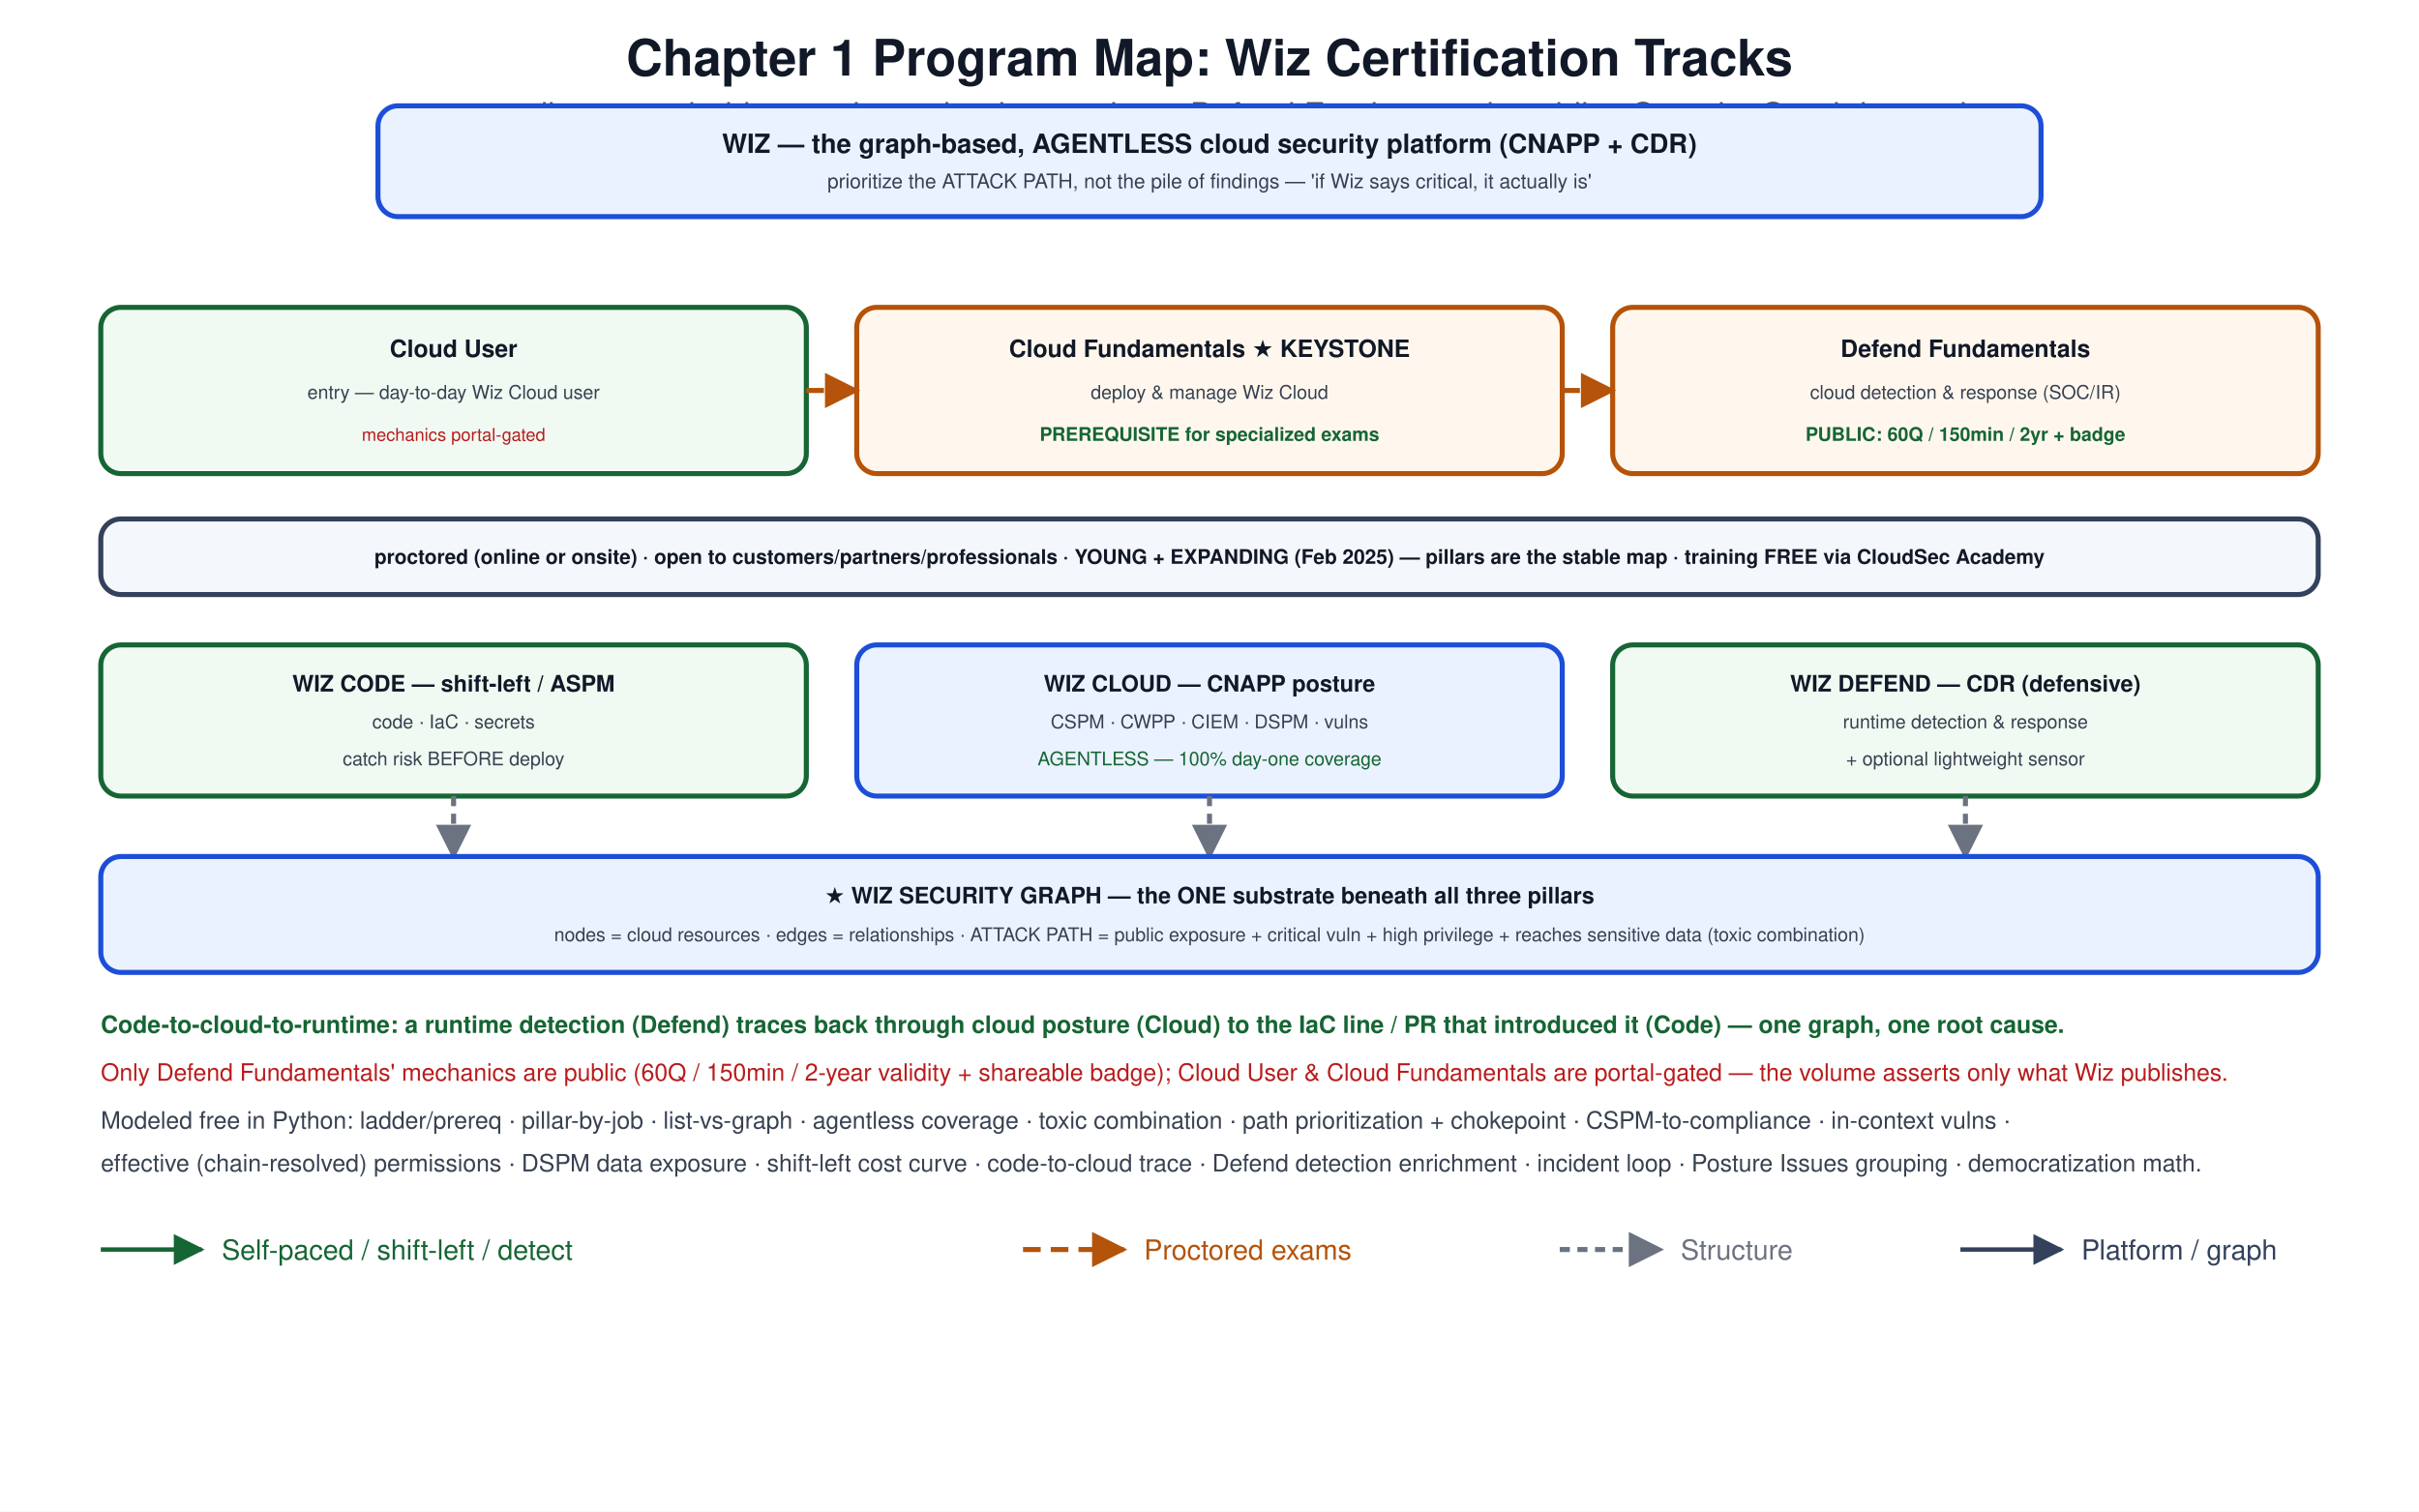
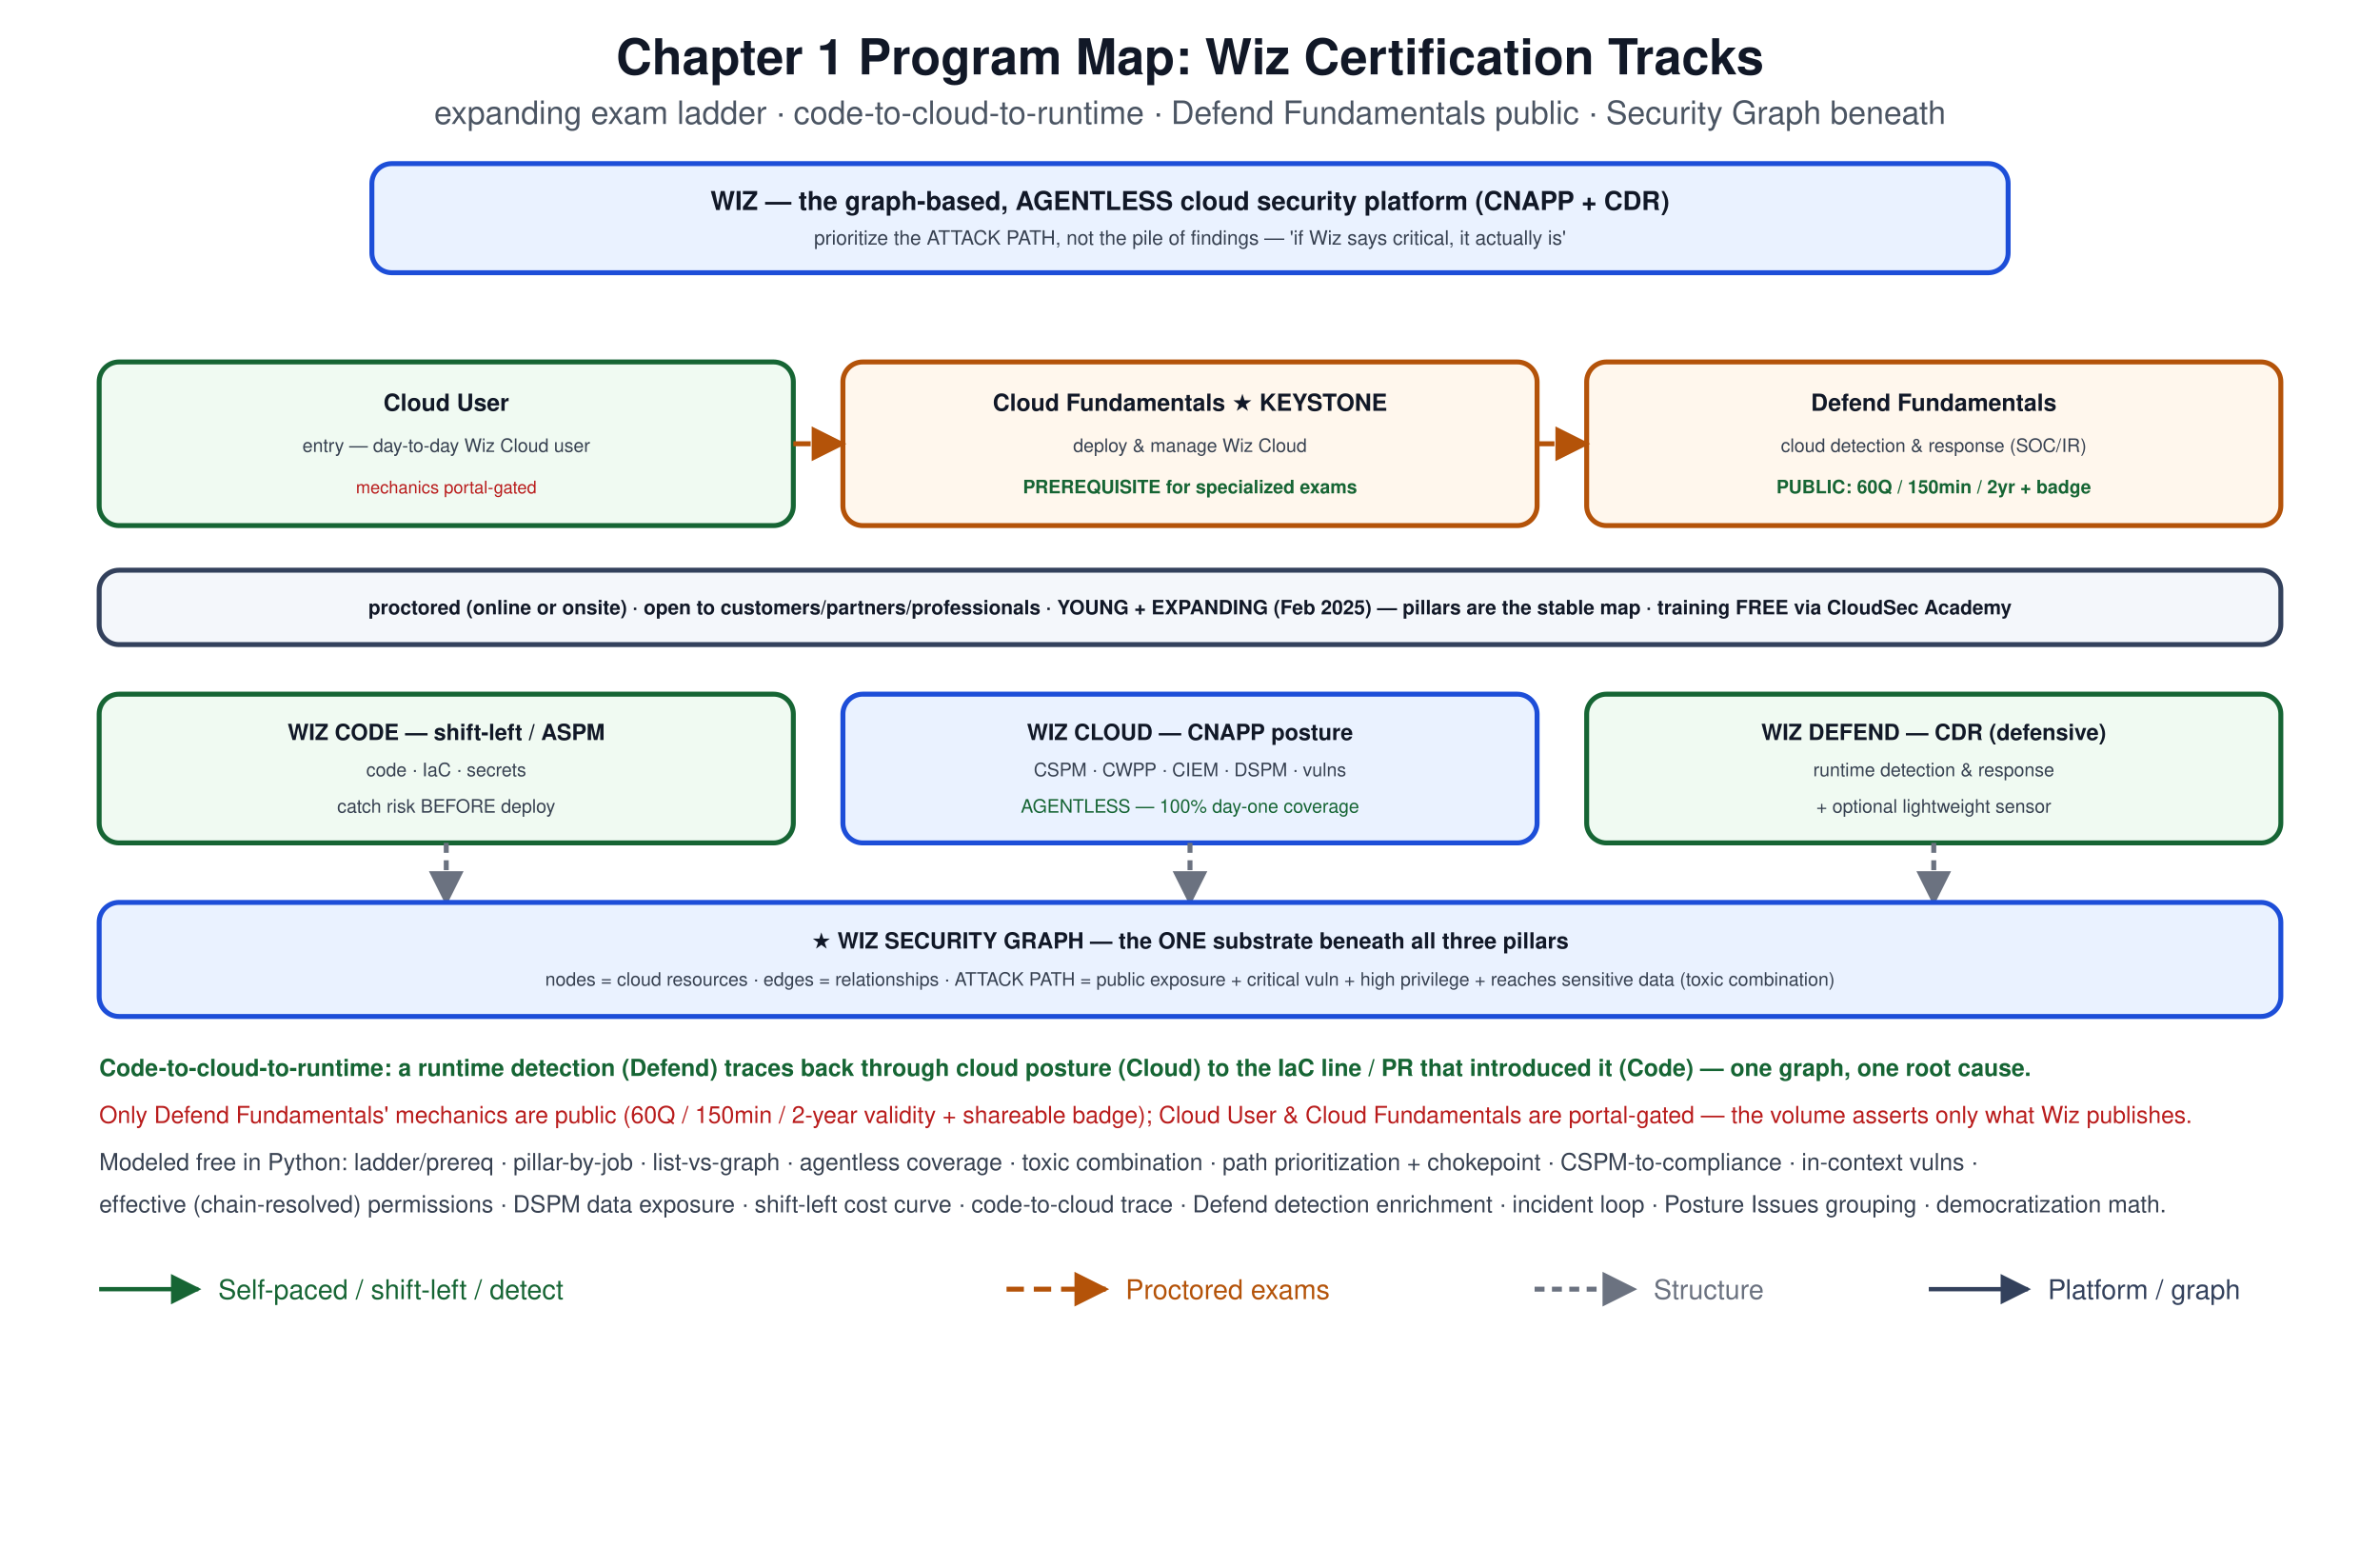
- <svg xmlns="http://www.w3.org/2000/svg" viewBox="0 0 960 600" font-family="Helvetica, Arial, sans-serif">
+ <svg xmlns="http://www.w3.org/2000/svg" viewBox="0 0 960 624" font-family="Helvetica, Arial, sans-serif">
  <defs>
    <marker id="arrow-alt" viewBox="0 0 10 10" refX="9" refY="5" markerWidth="7" markerHeight="7" orient="auto-start-reverse">
      <path d="M0,0 L10,5 L0,10 z" fill="#166534" />
    </marker>
    <marker id="arrow-data" viewBox="0 0 10 10" refX="9" refY="5" markerWidth="7" markerHeight="7" orient="auto-start-reverse">
      <path d="M0,0 L10,5 L0,10 z" fill="#b45309" />
    </marker>
    <marker id="arrow-mgmt" viewBox="0 0 10 10" refX="9" refY="5" markerWidth="7" markerHeight="7" orient="auto-start-reverse">
      <path d="M0,0 L10,5 L0,10 z" fill="#33415c" />
    </marker>
    <marker id="arrow-neutral" viewBox="0 0 10 10" refX="9" refY="5" markerWidth="7" markerHeight="7" orient="auto-start-reverse">
      <path d="M0,0 L10,5 L0,10 z" fill="#6b7280" />
    </marker>
  </defs>
-   <rect x="0" y="0" width="960" height="600" fill="#ffffff" />
+   <rect x="0" y="0" width="960" height="624" fill="#ffffff" />
  <text x="480.0" y="30" text-anchor="middle" font-size="20" font-weight="700" fill="#111827">Chapter 1 Program Map: Wiz Certification Tracks</text>
  <text x="480.0" y="50" text-anchor="middle" font-size="13" fill="#4b5563">expanding exam ladder · code-to-cloud-to-runtime · Defend Fundamentals public · Security Graph beneath</text>
-   <rect x="150" y="42" width="660" height="44" rx="8" fill="#eaf2ff" stroke="#1d4ed8" stroke-width="2" />
-   <text x="480.0" y="60.7" text-anchor="middle" font-size="10.5" font-weight="700" fill="#111827">WIZ — the graph-based, AGENTLESS cloud security platform (CNAPP + CDR)</text>
-   <text x="480.0" y="74.7" text-anchor="middle" font-size="8" font-weight="400" fill="#374151">prioritize the ATTACK PATH, not the pile of findings — 'if Wiz says critical, it actually is'</text>
-   <rect x="40" y="122" width="280" height="66" rx="8" fill="#f0faf2" stroke="#166534" stroke-width="2" />
-   <text x="180.0" y="141.7" text-anchor="middle" font-size="9.5" font-weight="700" fill="#111827">Cloud User</text>
-   <text x="180.0" y="158.3" text-anchor="middle" font-size="7.5" font-weight="400" fill="#374151">entry — day-to-day Wiz Cloud user</text>
-   <text x="180.0" y="175.0" text-anchor="middle" font-size="7" font-weight="400" fill="#b91c1c">mechanics portal-gated</text>
-   <rect x="340" y="122" width="280" height="66" rx="8" fill="#fff7ed" stroke="#b45309" stroke-width="2" />
-   <text x="480.0" y="141.7" text-anchor="middle" font-size="9.5" font-weight="700" fill="#111827">Cloud Fundamentals ★ KEYSTONE</text>
-   <text x="480.0" y="158.3" text-anchor="middle" font-size="7.5" font-weight="400" fill="#374151">deploy &amp; manage Wiz Cloud</text>
-   <text x="480.0" y="175.0" text-anchor="middle" font-size="7.5" font-weight="700" fill="#166534">PREREQUISITE for specialized exams</text>
-   <rect x="640" y="122" width="280" height="66" rx="8" fill="#fff7ed" stroke="#b45309" stroke-width="2" />
-   <text x="780.0" y="141.7" text-anchor="middle" font-size="9.5" font-weight="700" fill="#111827">Defend Fundamentals</text>
-   <text x="780.0" y="158.3" text-anchor="middle" font-size="7.5" font-weight="400" fill="#374151">cloud detection &amp; response (SOC/IR)</text>
-   <text x="780.0" y="175.0" text-anchor="middle" font-size="7.5" font-weight="700" fill="#166534">PUBLIC: 60Q / 150min / 2yr + badge</text>
-   <line x1="320" y1="155" x2="340" y2="155" stroke="#b45309" stroke-width="2" stroke-dasharray="7 4" marker-end="url(#arrow-data)" />
-   <line x1="620" y1="155" x2="640" y2="155" stroke="#b45309" stroke-width="2" stroke-dasharray="7 4" marker-end="url(#arrow-data)" />
-   <rect x="40" y="206" width="880" height="30" rx="8" fill="#f4f7fb" stroke="#33415c" stroke-width="2" />
-   <text x="480.0" y="223.8" text-anchor="middle" font-size="8" font-weight="700" fill="#111827">proctored (online or onsite) · open to customers/partners/professionals · YOUNG + EXPANDING (Feb 2025) — pillars are the stable map · training FREE via CloudSec Academy</text>
-   <rect x="40" y="256" width="280" height="60" rx="8" fill="#f0faf2" stroke="#166534" stroke-width="2" />
-   <text x="180.0" y="274.5" text-anchor="middle" font-size="9" font-weight="700" fill="#111827">WIZ CODE — shift-left / ASPM</text>
-   <text x="180.0" y="289.1" text-anchor="middle" font-size="7.5" font-weight="400" fill="#374151">code · IaC · secrets</text>
-   <text x="180.0" y="303.8" text-anchor="middle" font-size="7.5" font-weight="400" fill="#374151">catch risk BEFORE deploy</text>
-   <rect x="340" y="256" width="280" height="60" rx="8" fill="#eaf2ff" stroke="#1d4ed8" stroke-width="2" />
-   <text x="480.0" y="274.5" text-anchor="middle" font-size="9" font-weight="700" fill="#111827">WIZ CLOUD — CNAPP posture</text>
-   <text x="480.0" y="289.1" text-anchor="middle" font-size="7.5" font-weight="400" fill="#374151">CSPM · CWPP · CIEM · DSPM · vulns</text>
-   <text x="480.0" y="303.8" text-anchor="middle" font-size="7.5" font-weight="400" fill="#166534">AGENTLESS — 100% day-one coverage</text>
-   <rect x="640" y="256" width="280" height="60" rx="8" fill="#f0faf2" stroke="#166534" stroke-width="2" />
-   <text x="780.0" y="274.5" text-anchor="middle" font-size="9" font-weight="700" fill="#111827">WIZ DEFEND — CDR (defensive)</text>
-   <text x="780.0" y="289.1" text-anchor="middle" font-size="7.5" font-weight="400" fill="#374151">runtime detection &amp; response</text>
-   <text x="780.0" y="303.8" text-anchor="middle" font-size="7.5" font-weight="400" fill="#374151">+ optional lightweight sensor</text>
-   <line x1="180" y1="316" x2="180" y2="340" stroke="#6b7280" stroke-width="2" stroke-dasharray="4 3" marker-end="url(#arrow-neutral)" />
-   <line x1="480" y1="316" x2="480" y2="340" stroke="#6b7280" stroke-width="2" stroke-dasharray="4 3" marker-end="url(#arrow-neutral)" />
-   <line x1="780" y1="316" x2="780" y2="340" stroke="#6b7280" stroke-width="2" stroke-dasharray="4 3" marker-end="url(#arrow-neutral)" />
-   <rect x="40" y="340" width="880" height="46" rx="8" fill="#eaf2ff" stroke="#1d4ed8" stroke-width="2" />
-   <text x="480.0" y="358.6" text-anchor="middle" font-size="9" font-weight="700" fill="#111827">★ WIZ SECURITY GRAPH — the ONE substrate beneath all three pillars</text>
-   <text x="480.0" y="373.6" text-anchor="middle" font-size="7.5" font-weight="400" fill="#374151">nodes = cloud resources · edges = relationships · ATTACK PATH = public exposure + critical vuln + high privilege + reaches sensitive data (toxic combination)</text>
-   <text x="40" y="410" font-size="9.5" font-weight="700" fill="#166534">Code-to-cloud-to-runtime: a runtime detection (Defend) traces back through cloud posture (Cloud) to the IaC line / PR that introduced it (Code) — one graph, one root cause.</text>
-   <text x="40" y="429" font-size="9.5" font-weight="400" fill="#b91c1c">Only Defend Fundamentals' mechanics are public (60Q / 150min / 2-year validity + shareable badge); Cloud User &amp; Cloud Fundamentals are portal-gated — the volume asserts only what Wiz publishes.</text>
-   <text x="40" y="448" font-size="9.5" font-weight="400" fill="#374151">Modeled free in Python: ladder/prereq · pillar-by-job · list-vs-graph · agentless coverage · toxic combination · path prioritization + chokepoint · CSPM-to-compliance · in-context vulns ·</text>
-   <text x="40" y="465" font-size="9.5" font-weight="400" fill="#374151">effective (chain-resolved) permissions · DSPM data exposure · shift-left cost curve · code-to-cloud trace · Defend detection enrichment · incident loop · Posture Issues grouping · democratization math.</text>
-   <line x1="40" y1="496" x2="80" y2="496" stroke="#166534" stroke-width="1.75" marker-end="url(#arrow-alt)" />
-   <text x="88" y="500" font-size="11" fill="#166534">Self-paced / shift-left / detect</text>
-   <line x1="406" y1="496" x2="446" y2="496" stroke="#b45309" stroke-width="2" stroke-dasharray="7 4" marker-end="url(#arrow-data)" />
-   <text x="454" y="500" font-size="11" fill="#b45309">Proctored exams</text>
-   <line x1="619" y1="496" x2="659" y2="496" stroke="#6b7280" stroke-width="2" stroke-dasharray="4 3" marker-end="url(#arrow-neutral)" />
-   <text x="667" y="500" font-size="11" fill="#6b7280">Structure</text>
-   <line x1="778" y1="496" x2="818" y2="496" stroke="#33415c" stroke-width="1.75" marker-end="url(#arrow-mgmt)" />
-   <text x="826" y="500" font-size="11" fill="#33415c">Platform / graph</text>
+   <g transform="translate(0,24)">
+     <rect x="150" y="42" width="660" height="44" rx="8" fill="#eaf2ff" stroke="#1d4ed8" stroke-width="2" />
+     <text x="480.0" y="60.7" text-anchor="middle" font-size="10.5" font-weight="700" fill="#111827">WIZ — the graph-based, AGENTLESS cloud security platform (CNAPP + CDR)</text>
+     <text x="480.0" y="74.7" text-anchor="middle" font-size="8" font-weight="400" fill="#374151">prioritize the ATTACK PATH, not the pile of findings — 'if Wiz says critical, it actually is'</text>
+     <rect x="40" y="122" width="280" height="66" rx="8" fill="#f0faf2" stroke="#166534" stroke-width="2" />
+     <text x="180.0" y="141.7" text-anchor="middle" font-size="9.5" font-weight="700" fill="#111827">Cloud User</text>
+     <text x="180.0" y="158.3" text-anchor="middle" font-size="7.5" font-weight="400" fill="#374151">entry — day-to-day Wiz Cloud user</text>
+     <text x="180.0" y="175.0" text-anchor="middle" font-size="7" font-weight="400" fill="#b91c1c">mechanics portal-gated</text>
+     <rect x="340" y="122" width="280" height="66" rx="8" fill="#fff7ed" stroke="#b45309" stroke-width="2" />
+     <text x="480.0" y="141.7" text-anchor="middle" font-size="9.5" font-weight="700" fill="#111827">Cloud Fundamentals ★ KEYSTONE</text>
+     <text x="480.0" y="158.3" text-anchor="middle" font-size="7.5" font-weight="400" fill="#374151">deploy &amp; manage Wiz Cloud</text>
+     <text x="480.0" y="175.0" text-anchor="middle" font-size="7.5" font-weight="700" fill="#166534">PREREQUISITE for specialized exams</text>
+     <rect x="640" y="122" width="280" height="66" rx="8" fill="#fff7ed" stroke="#b45309" stroke-width="2" />
+     <text x="780.0" y="141.7" text-anchor="middle" font-size="9.5" font-weight="700" fill="#111827">Defend Fundamentals</text>
+     <text x="780.0" y="158.3" text-anchor="middle" font-size="7.5" font-weight="400" fill="#374151">cloud detection &amp; response (SOC/IR)</text>
+     <text x="780.0" y="175.0" text-anchor="middle" font-size="7.5" font-weight="700" fill="#166534">PUBLIC: 60Q / 150min / 2yr + badge</text>
+     <line x1="320" y1="155" x2="340" y2="155" stroke="#b45309" stroke-width="2" stroke-dasharray="7 4" marker-end="url(#arrow-data)" />
+     <line x1="620" y1="155" x2="640" y2="155" stroke="#b45309" stroke-width="2" stroke-dasharray="7 4" marker-end="url(#arrow-data)" />
+     <rect x="40" y="206" width="880" height="30" rx="8" fill="#f4f7fb" stroke="#33415c" stroke-width="2" />
+     <text x="480.0" y="223.8" text-anchor="middle" font-size="8" font-weight="700" fill="#111827">proctored (online or onsite) · open to customers/partners/professionals · YOUNG + EXPANDING (Feb 2025) — pillars are the stable map · training FREE via CloudSec Academy</text>
+     <rect x="40" y="256" width="280" height="60" rx="8" fill="#f0faf2" stroke="#166534" stroke-width="2" />
+     <text x="180.0" y="274.5" text-anchor="middle" font-size="9" font-weight="700" fill="#111827">WIZ CODE — shift-left / ASPM</text>
+     <text x="180.0" y="289.1" text-anchor="middle" font-size="7.5" font-weight="400" fill="#374151">code · IaC · secrets</text>
+     <text x="180.0" y="303.8" text-anchor="middle" font-size="7.5" font-weight="400" fill="#374151">catch risk BEFORE deploy</text>
+     <rect x="340" y="256" width="280" height="60" rx="8" fill="#eaf2ff" stroke="#1d4ed8" stroke-width="2" />
+     <text x="480.0" y="274.5" text-anchor="middle" font-size="9" font-weight="700" fill="#111827">WIZ CLOUD — CNAPP posture</text>
+     <text x="480.0" y="289.1" text-anchor="middle" font-size="7.5" font-weight="400" fill="#374151">CSPM · CWPP · CIEM · DSPM · vulns</text>
+     <text x="480.0" y="303.8" text-anchor="middle" font-size="7.5" font-weight="400" fill="#166534">AGENTLESS — 100% day-one coverage</text>
+     <rect x="640" y="256" width="280" height="60" rx="8" fill="#f0faf2" stroke="#166534" stroke-width="2" />
+     <text x="780.0" y="274.5" text-anchor="middle" font-size="9" font-weight="700" fill="#111827">WIZ DEFEND — CDR (defensive)</text>
+     <text x="780.0" y="289.1" text-anchor="middle" font-size="7.5" font-weight="400" fill="#374151">runtime detection &amp; response</text>
+     <text x="780.0" y="303.8" text-anchor="middle" font-size="7.5" font-weight="400" fill="#374151">+ optional lightweight sensor</text>
+     <line x1="180" y1="316" x2="180" y2="340" stroke="#6b7280" stroke-width="2" stroke-dasharray="4 3" marker-end="url(#arrow-neutral)" />
+     <line x1="480" y1="316" x2="480" y2="340" stroke="#6b7280" stroke-width="2" stroke-dasharray="4 3" marker-end="url(#arrow-neutral)" />
+     <line x1="780" y1="316" x2="780" y2="340" stroke="#6b7280" stroke-width="2" stroke-dasharray="4 3" marker-end="url(#arrow-neutral)" />
+     <rect x="40" y="340" width="880" height="46" rx="8" fill="#eaf2ff" stroke="#1d4ed8" stroke-width="2" />
+     <text x="480.0" y="358.6" text-anchor="middle" font-size="9" font-weight="700" fill="#111827">★ WIZ SECURITY GRAPH — the ONE substrate beneath all three pillars</text>
+     <text x="480.0" y="373.6" text-anchor="middle" font-size="7.5" font-weight="400" fill="#374151">nodes = cloud resources · edges = relationships · ATTACK PATH = public exposure + critical vuln + high privilege + reaches sensitive data (toxic combination)</text>
+     <text x="40" y="410" font-size="9.5" font-weight="700" fill="#166534">Code-to-cloud-to-runtime: a runtime detection (Defend) traces back through cloud posture (Cloud) to the IaC line / PR that introduced it (Code) — one graph, one root cause.</text>
+     <text x="40" y="429" font-size="9.5" font-weight="400" fill="#b91c1c">Only Defend Fundamentals' mechanics are public (60Q / 150min / 2-year validity + shareable badge); Cloud User &amp; Cloud Fundamentals are portal-gated — the volume asserts only what Wiz publishes.</text>
+     <text x="40" y="448" font-size="9.5" font-weight="400" fill="#374151">Modeled free in Python: ladder/prereq · pillar-by-job · list-vs-graph · agentless coverage · toxic combination · path prioritization + chokepoint · CSPM-to-compliance · in-context vulns ·</text>
+     <text x="40" y="465" font-size="9.5" font-weight="400" fill="#374151">effective (chain-resolved) permissions · DSPM data exposure · shift-left cost curve · code-to-cloud trace · Defend detection enrichment · incident loop · Posture Issues grouping · democratization math.</text>
+     <line x1="40" y1="496" x2="80" y2="496" stroke="#166534" stroke-width="1.75" marker-end="url(#arrow-alt)" />
+     <text x="88" y="500" font-size="11" fill="#166534">Self-paced / shift-left / detect</text>
+     <line x1="406" y1="496" x2="446" y2="496" stroke="#b45309" stroke-width="2" stroke-dasharray="7 4" marker-end="url(#arrow-data)" />
+     <text x="454" y="500" font-size="11" fill="#b45309">Proctored exams</text>
+     <line x1="619" y1="496" x2="659" y2="496" stroke="#6b7280" stroke-width="2" stroke-dasharray="4 3" marker-end="url(#arrow-neutral)" />
+     <text x="667" y="500" font-size="11" fill="#6b7280">Structure</text>
+     <line x1="778" y1="496" x2="818" y2="496" stroke="#33415c" stroke-width="1.75" marker-end="url(#arrow-mgmt)" />
+     <text x="826" y="500" font-size="11" fill="#33415c">Platform / graph</text>
+   </g>
</svg>
